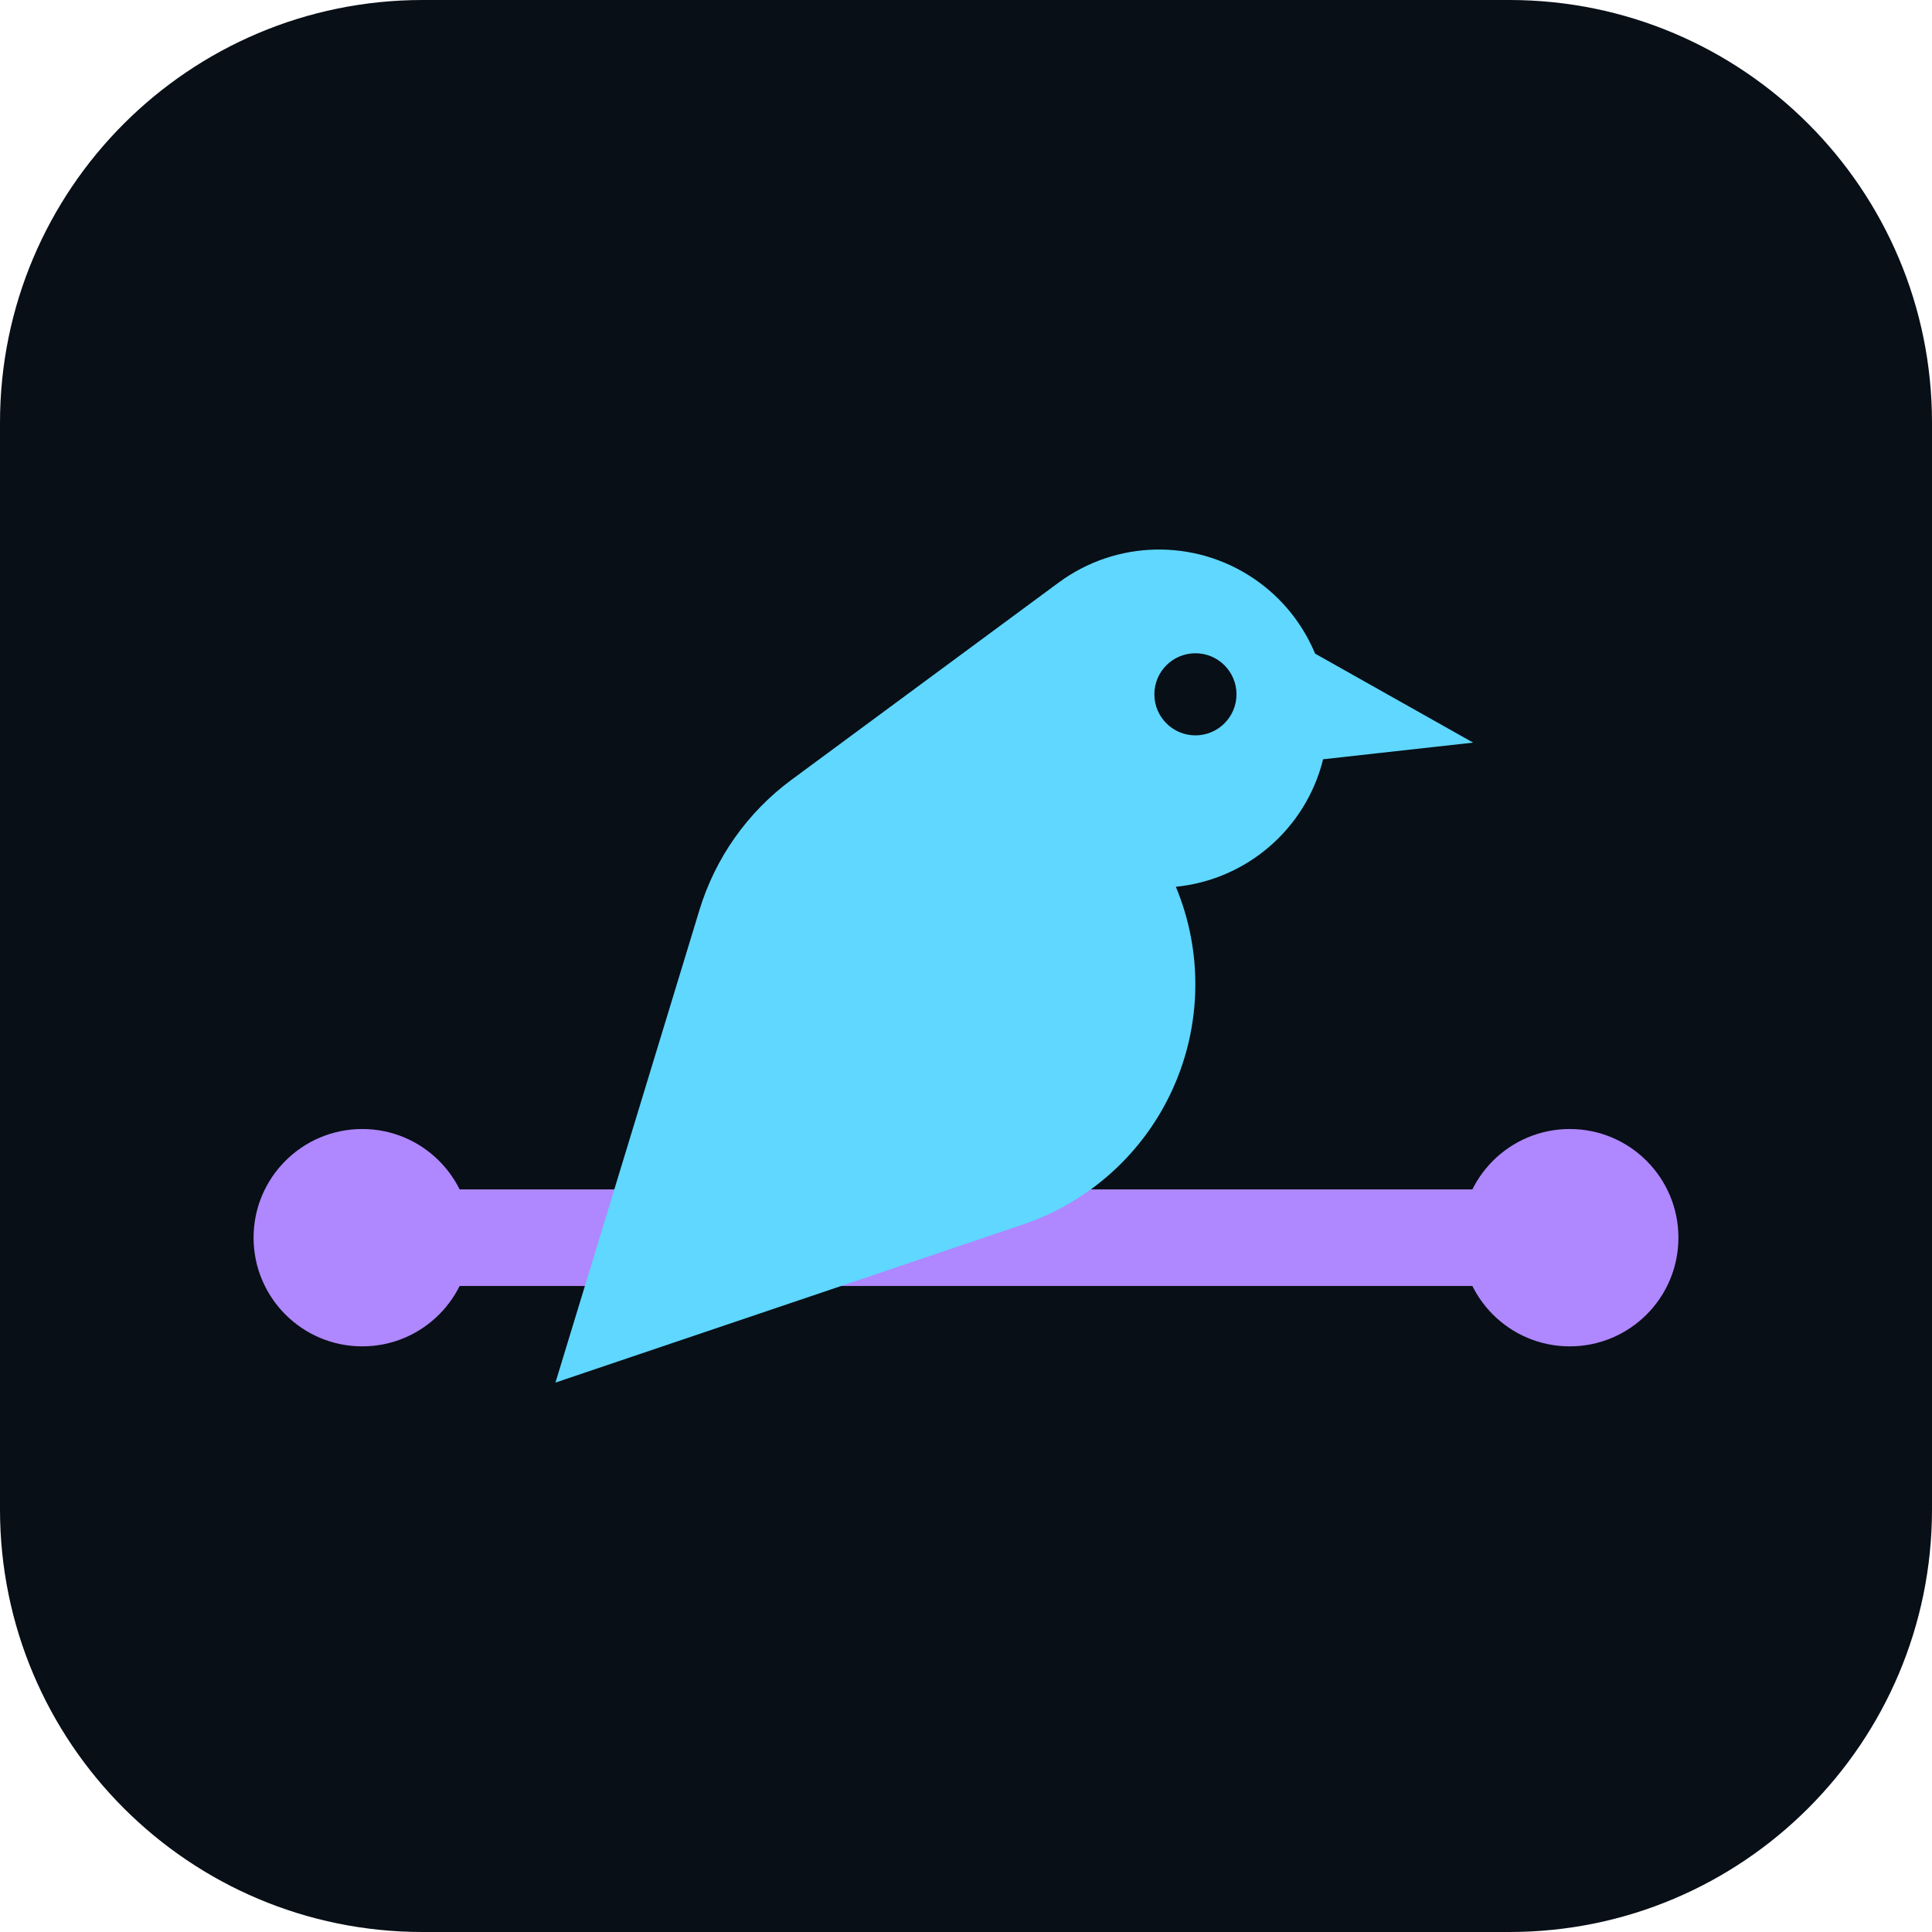
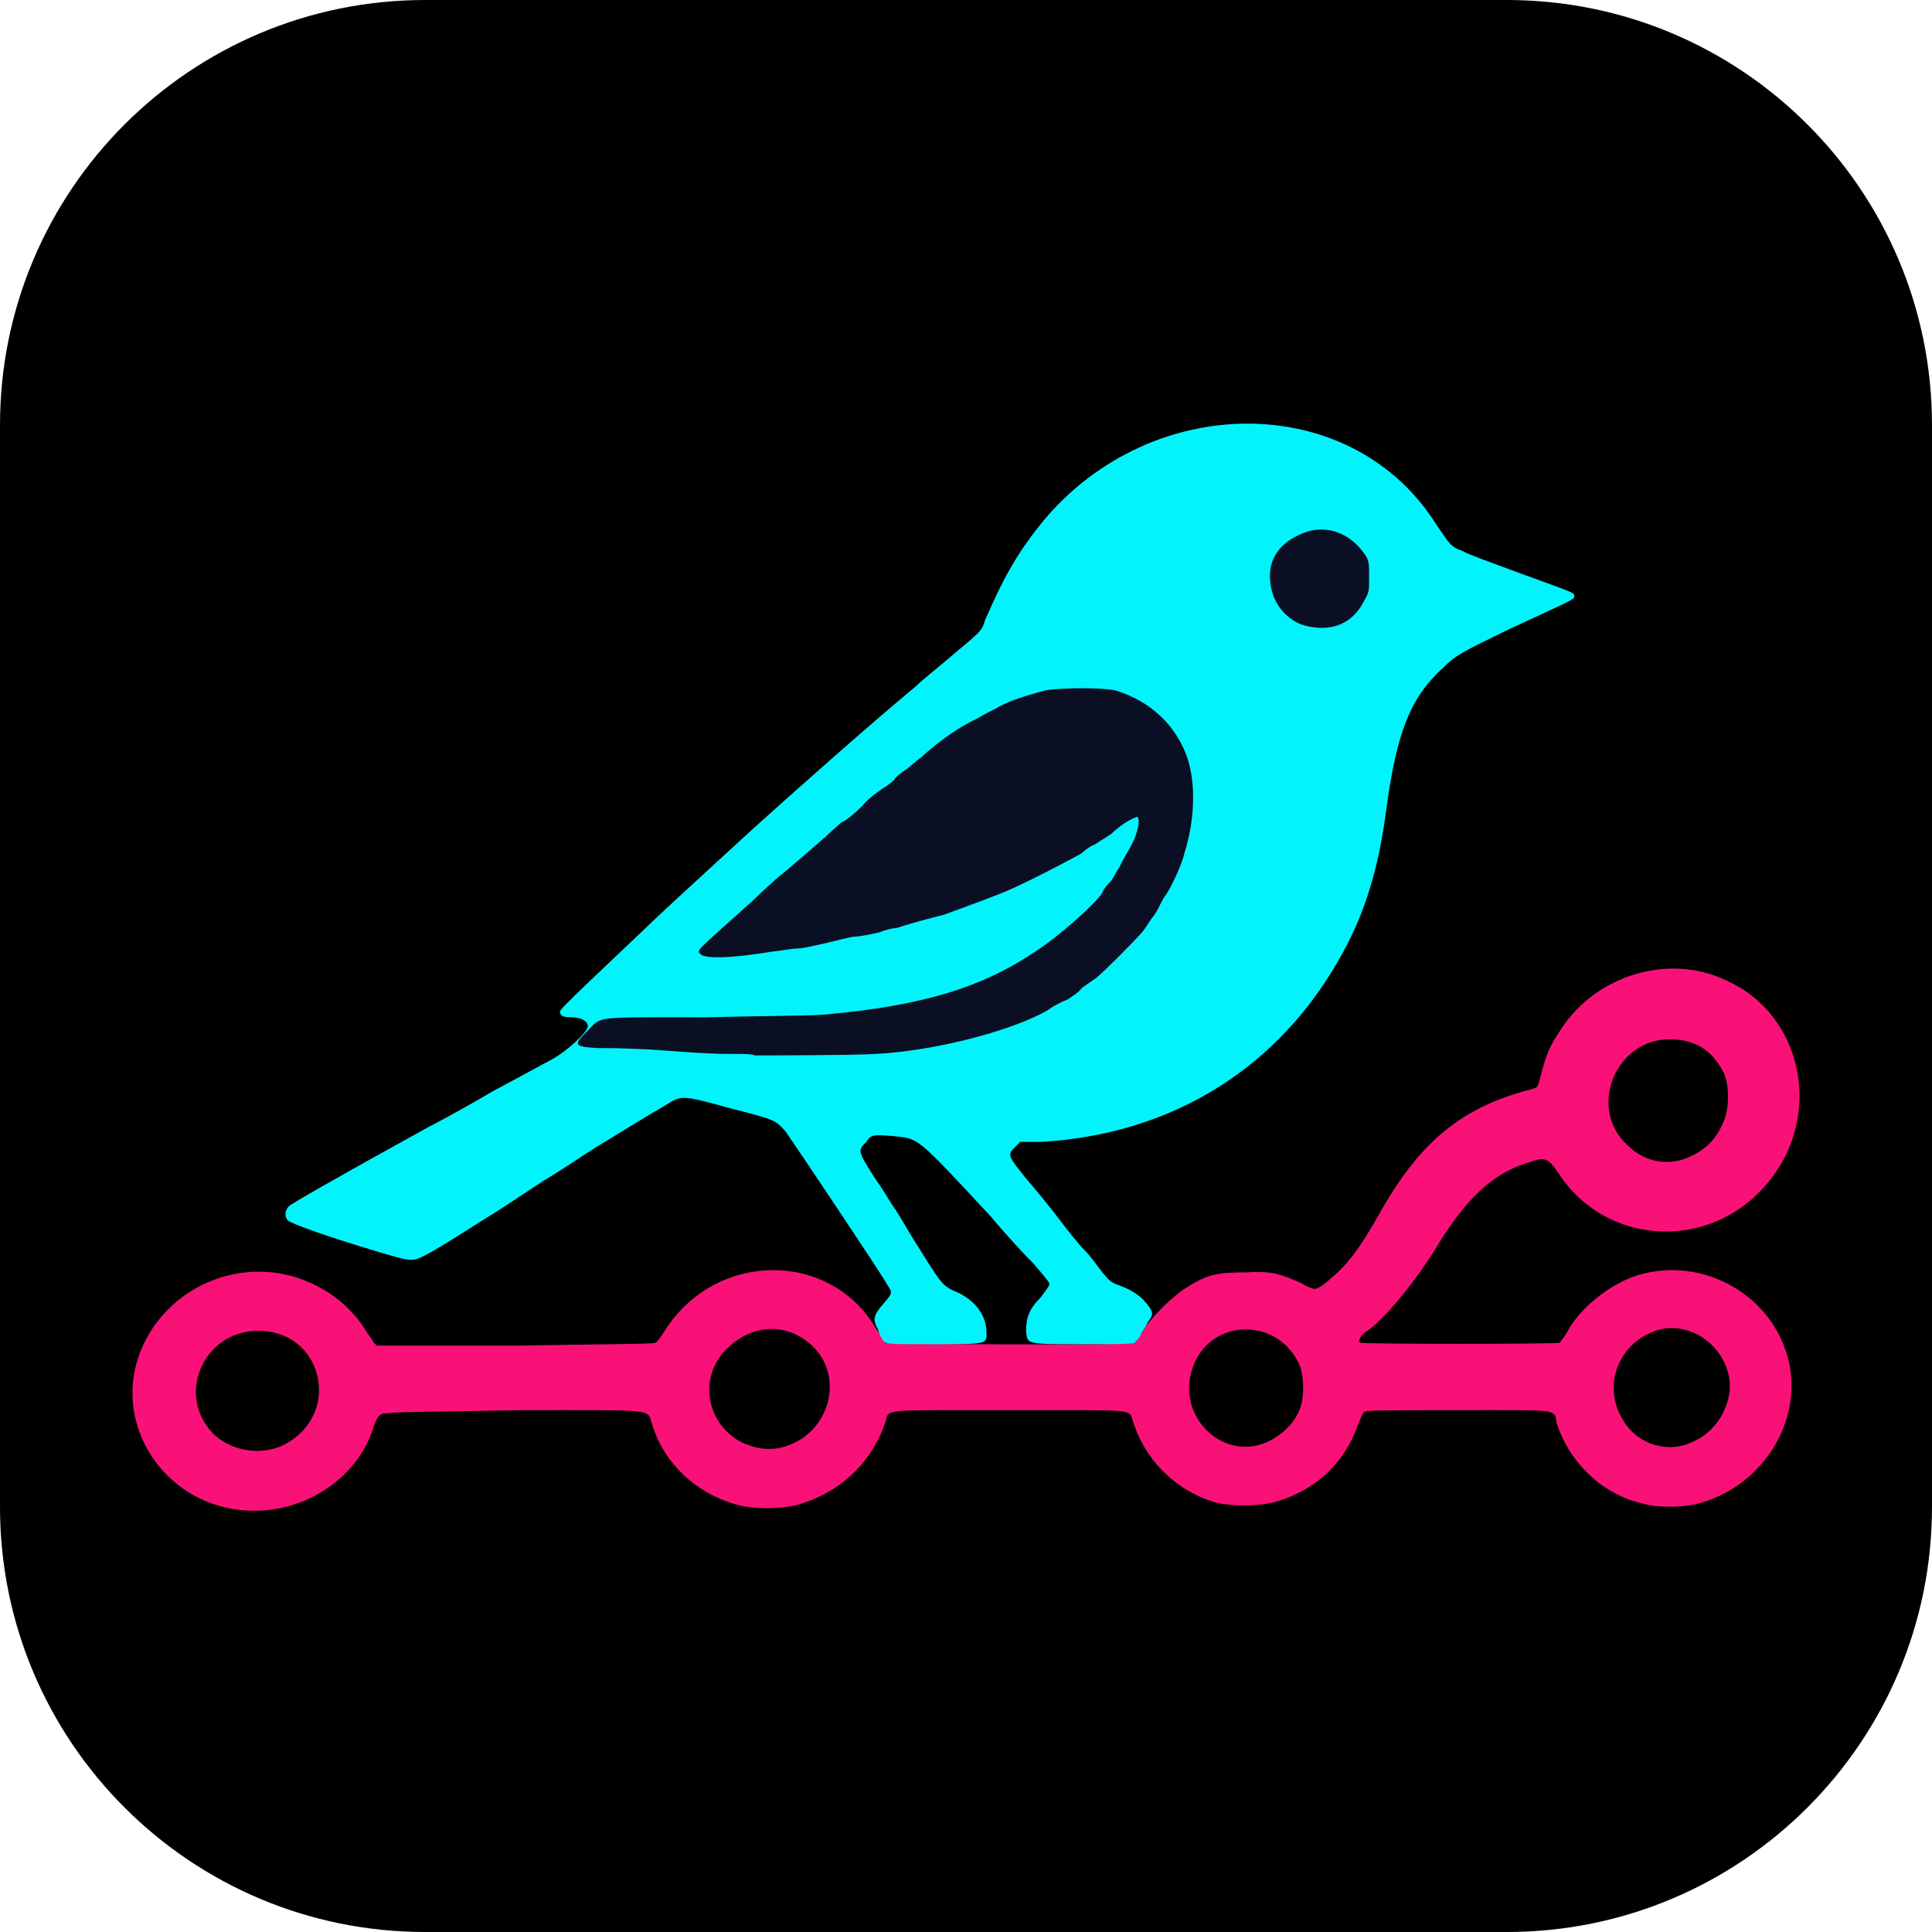
- <svg xmlns="http://www.w3.org/2000/svg" viewBox="0 0 64 64" role="img">
-   <rect width="64" height="64" rx="14" fill="#080f16" />
-   <g transform="translate(32 32) scale(.8) translate(-32 -31.75)">
-     <path d="M7 43H57" fill="none" stroke="#af87ff" stroke-width="4" stroke-linecap="round" />
-     <circle cx="7" cy="43" r="4.5" fill="#af87ff" />
-     <circle cx="57" cy="43" r="4.5" fill="#af87ff" />
-     <path fill="#5fd7ff" d="M35.84 15.87A7 7 0 1 1 40.69 28.47A10.5 10.5 0 0 1 34.37 42.45L15 49L20.96 29.44A10.5 10.5 0 0 1 24.76 24.05ZM45.54 18.3L53 22.5L46.15 23.26ZM39.8 20.5A1.7 1.7 0 1 0 43.2 20.5A1.7 1.7 0 1 0 39.8 20.5Z" />
-   </g>
+ <svg xmlns="http://www.w3.org/2000/svg" viewBox="-24 -2 1318 1318" role="img">
+   <rect x="-24" y="-2" width="1318" height="1318" rx="290" fill="#000" />
+   <path fill="#fa1178" fill-rule="evenodd" d="M139 1028C88 1022 55 972 70 925C87 873 149 849 197 878C208 884 220 896 225 905C227 908 230 912 231 914L233 916L328 916C380 915 423 915 423 914C424 914 427 910 430 905C465 851 543 851 574 905C577 909 579 913 580 914C581 915 747 916 750 914C751 913 753 910 755 907C760 898 776 882 786 876C800 867 808 866 826 866C844 865 849 867 863 873C868 876 873 878 874 877C875 877 880 874 884 870C896 860 904 849 917 826C945 776 974 753 1021 741C1024 740 1025 740 1026 736C1031 716 1033 712 1041 700C1065 663 1115 648 1154 667C1207 691 1220 761 1181 806C1142 852 1071 848 1039 798C1032 788 1030 787 1019 791C995 798 976 815 954 852C940 874 919 900 907 907C904 910 902 913 904 914C906 915 1038 915 1040 914C1041 913 1043 910 1045 907C1053 891 1074 874 1093 868C1139 854 1188 883 1197 930C1204 969 1179 1009 1140 1022C1127 1027 1106 1027 1094 1023C1067 1016 1046 994 1038 969C1036 959 1042 960 971 960C934 960 908 960 907 961C906 961 904 966 902 971C893 996 874 1014 848 1022C836 1026 813 1026 802 1022C776 1013 757 993 749 968C746 959 754 960 665 960C575 960 583 959 580 968C572 993 552 1014 525 1023C513 1028 489 1028 477 1024C450 1016 429 996 421 970C417 959 427 960 332 960C286 961 246 961 242 962C235 962 234 963 231 971C220 1008 180 1033 139 1028ZM169 984C211 963 196 903 149 906C116 908 98 946 118 972C129 987 152 992 169 984ZM514 984C543 973 551 937 531 917C514 900 490 901 473 917C452 936 457 969 482 982C493 987 503 988 514 984ZM842 981C850 977 858 970 862 961C866 953 866 936 862 928C846 895 799 898 789 933C779 966 812 996 842 981ZM1132 981C1145 975 1154 962 1156 947C1158 921 1133 899 1108 905C1080 913 1068 944 1084 968C1094 984 1115 990 1132 981ZM1124 789C1136 785 1146 777 1151 765C1156 755 1156 739 1152 730C1144 714 1132 707 1115 707C1078 707 1059 754 1086 779C1097 790 1111 793 1124 789Z" />
+   <path fill="#01f4fb" d="M579 913C578 912 576 909 575 905C571 898 572 895 579 887C585 880 585 880 581 874C578 868 517 777 512 770C505 762 505 762 474 754C441 745 441 745 430 752C416 760 397 772 382 781C374 786 358 797 346 804C334 812 316 824 306 830C273 851 264 856 260 857C256 858 254 858 234 852C194 840 176 833 173 831C170 829 170 824 173 821C175 819 201 804 268 767C276 763 296 752 313 742C330 733 348 723 352 721C363 715 377 702 377 698C377 695 373 692 366 692C360 692 358 691 358 688C358 686 383 663 426 622C442 607 451 599 489 564C520 536 572 490 601 466C606 461 619 451 628 443C645 429 646 428 648 421C662 389 671 374 688 353C762 265 896 265 954 353C966 371 966 371 974 374C977 376 994 382 1010 388C1051 403 1050 402 1050 405C1050 407 1047 408 1006 427C973 443 969 445 960 454C938 474 929 498 922 548C917 588 908 619 892 648C849 727 775 772 686 777L672 777L668 781C663 786 664 787 676 802C682 809 692 821 698 829C704 837 712 847 716 851C720 855 725 862 728 866C733 872 734 873 740 875C748 878 754 882 758 887C763 893 763 895 759 900C758 903 755 906 754 909C753 911 751 913 750 914C749 915 736 915 714 915C675 915 677 915 676 906C676 897 678 891 686 883C689 879 692 875 692 874C692 873 688 868 681 860C675 854 662 840 652 828C600 772 603 775 585 773C572 772 570 772 567 777C561 783 561 783 573 802C576 806 581 814 584 819C587 823 593 833 597 840C619 875 618 875 630 880C642 886 649 896 649 907C649 915 650 915 613 915C583 915 581 915 579 913Z" />
+   <path fill="#0a0f24" d="M491 718C489 717 484 717 478 717C467 717 459 717 420 714C399 713 394 713 384 713C367 712 367 711 377 701C387 691 380 692 458 692C496 691 533 691 540 690C605 684 646 672 684 646C698 637 724 614 728 607C729 604 732 601 734 599C736 596 738 592 740 589C741 586 745 580 747 576C753 566 755 552 750 556C749 556 746 558 744 559C741 561 737 564 734 567C731 569 726 572 723 574C720 575 716 578 714 580C709 583 675 601 660 607C645 613 628 619 620 622C600 627 591 630 588 631C586 631 581 632 576 634C572 635 563 637 558 637C553 638 545 640 541 641C537 642 528 644 522 645C515 645 507 647 504 647C474 652 457 652 454 649C451 646 450 648 490 612C496 606 503 600 505 598C515 590 532 575 539 569C543 565 548 561 550 559C553 558 559 553 564 548C568 543 575 538 578 536C580 535 584 532 586 530C587 528 591 525 594 523C597 521 601 517 604 515C616 504 630 494 643 488C646 486 652 483 656 481C664 476 678 472 689 469C701 467 728 467 737 469C760 476 778 492 786 515C792 533 791 558 784 580C782 589 774 605 771 609C770 610 768 614 767 616C766 618 764 622 762 624C760 627 758 630 756 633C751 639 728 662 724 665C721 667 717 670 714 672C712 675 707 678 704 680C701 681 695 684 691 687C667 701 614 715 573 717C558 718 493 718 491 718ZM867 425C855 422 845 411 843 398C840 382 847 370 862 363C876 356 891 359 902 370C910 379 910 380 910 391C910 402 910 402 906 409C898 424 884 429 867 425Z" />
</svg>
